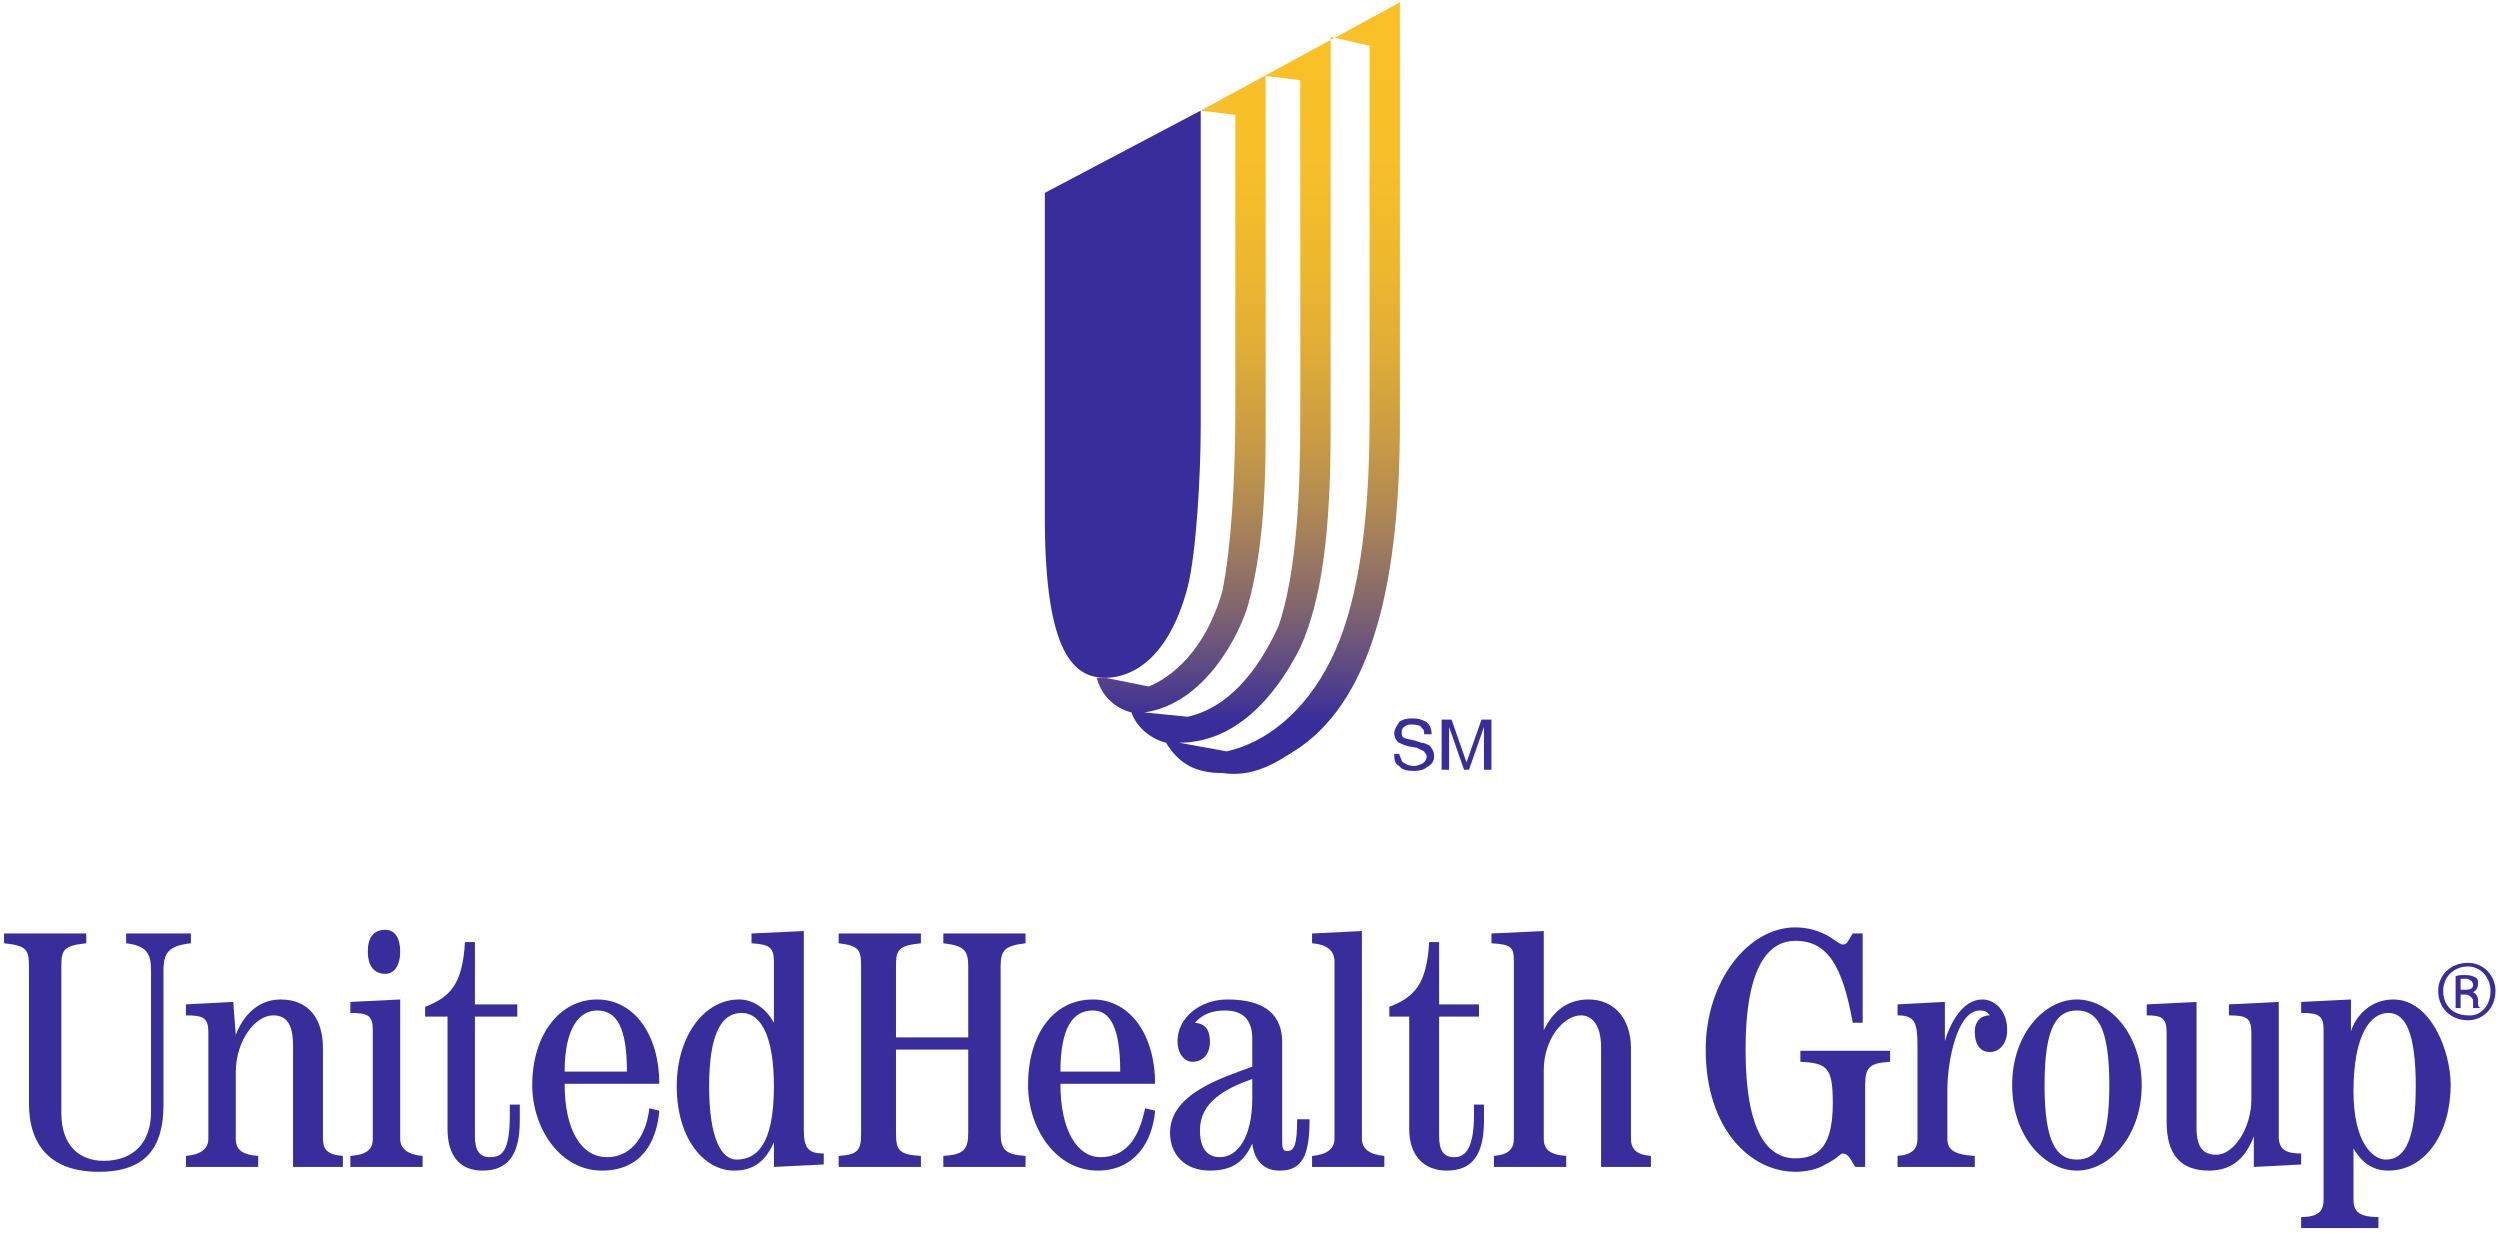
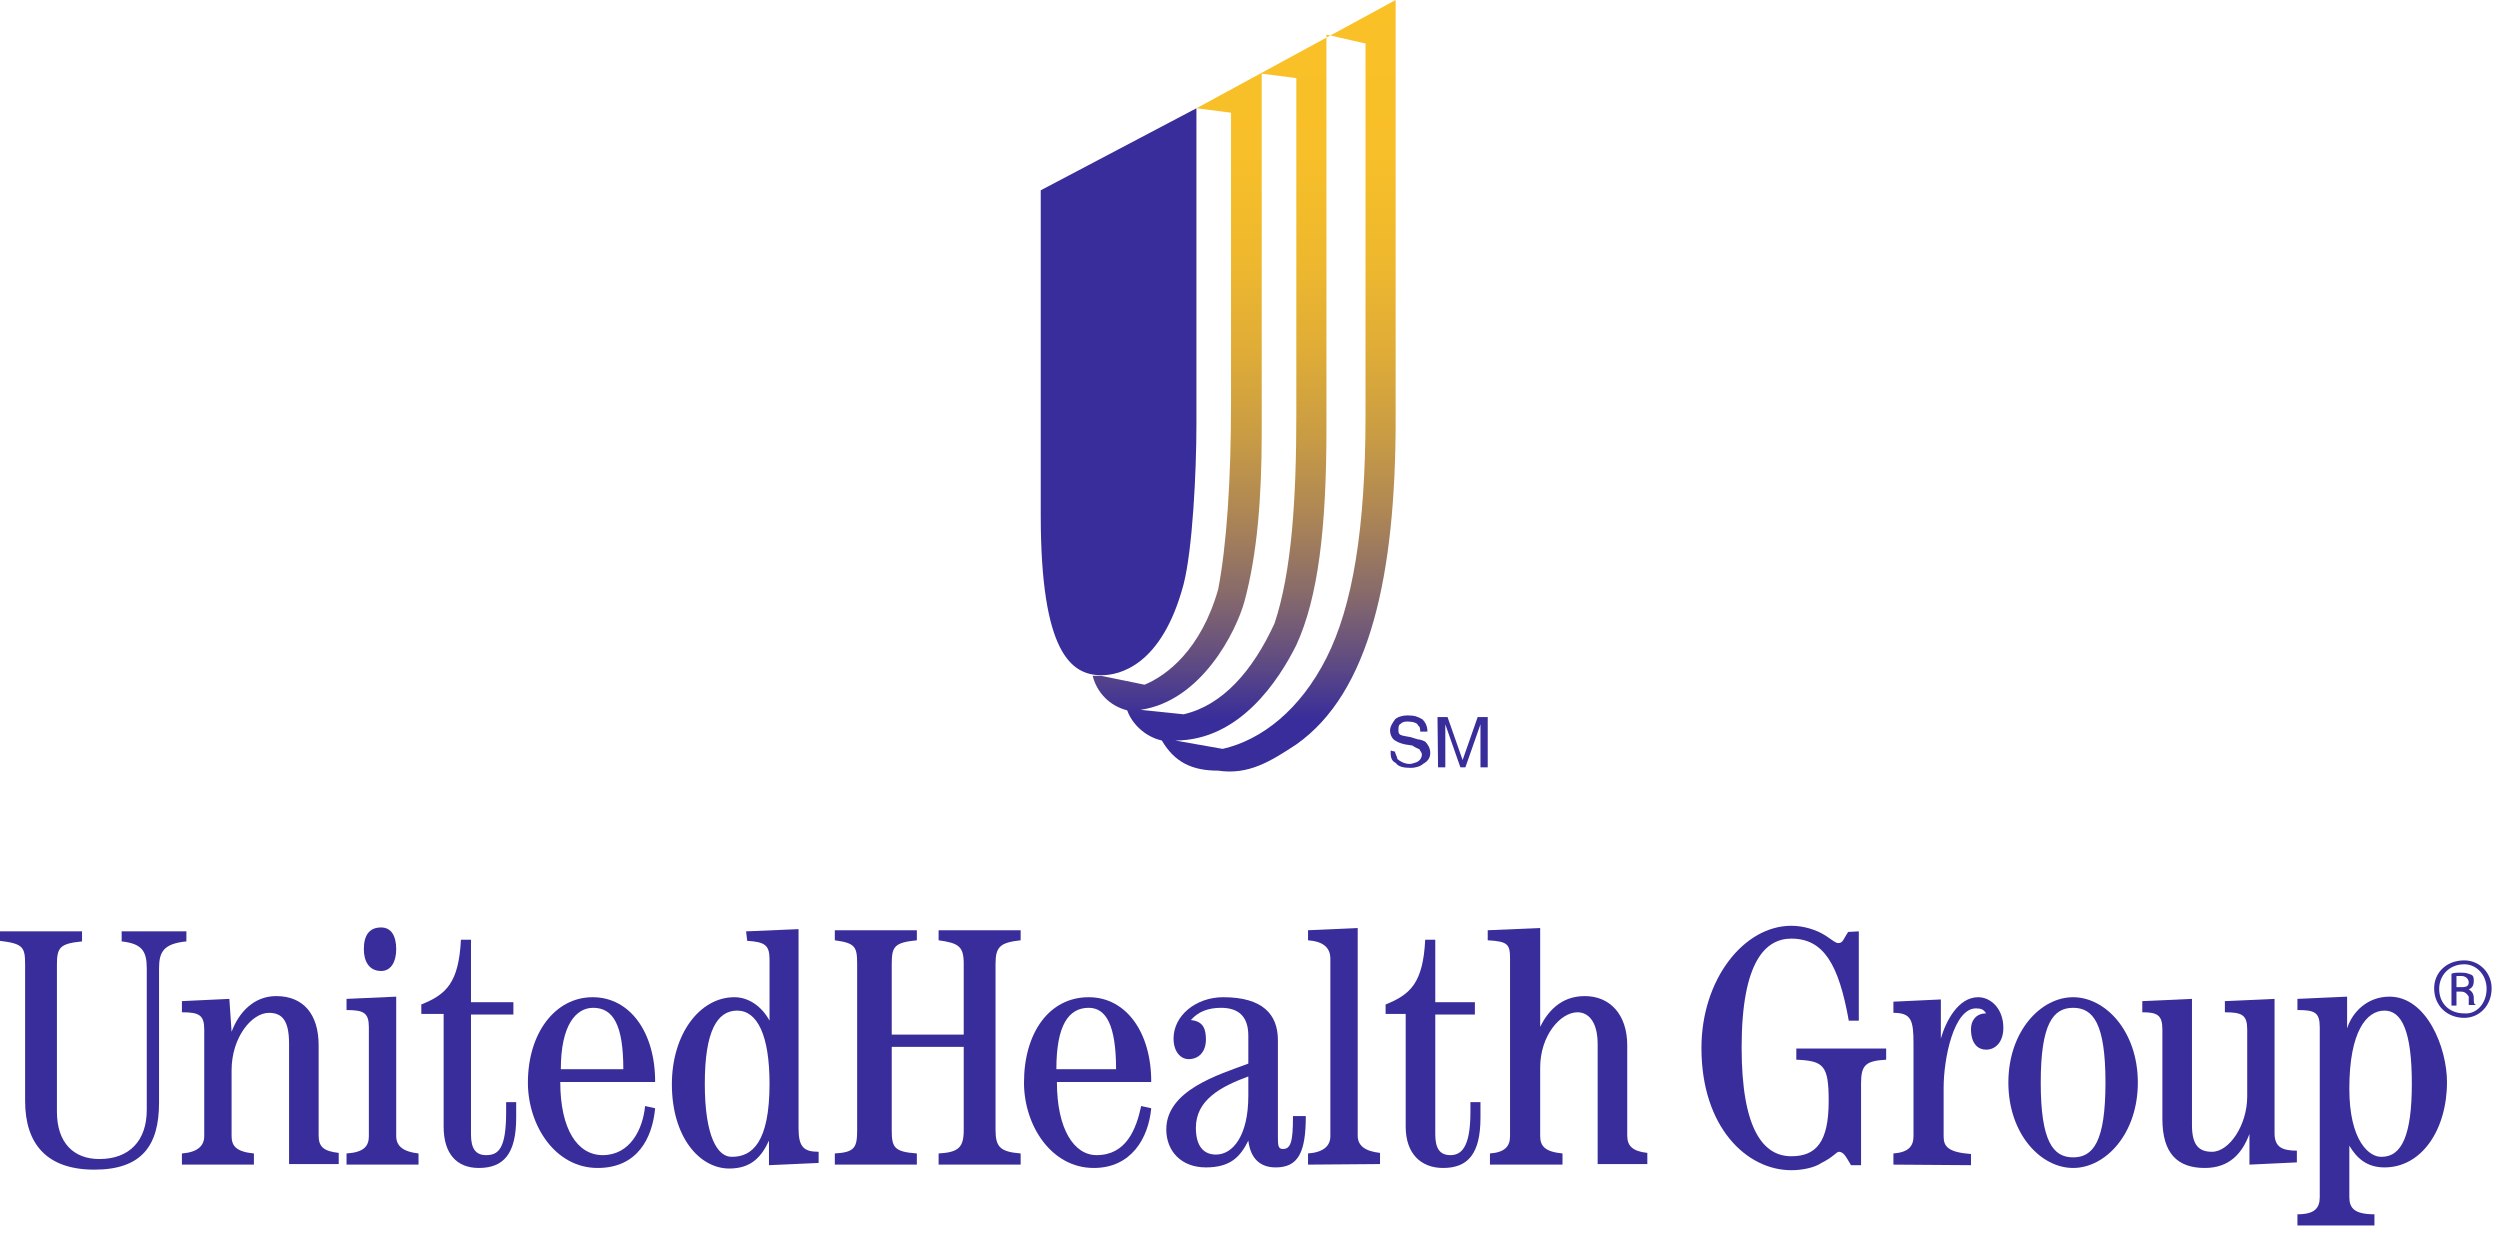
- <svg xmlns="http://www.w3.org/2000/svg" version="1.0" width="448" height="221" viewBox="-0.727 -0.419 448 221" id="svg2" xml:space="preserve">
-   <defs id="defs4">
- 	</defs>
+ <svg xmlns="http://www.w3.org/2000/svg" version="1.1" id="svg2" x="0px" y="0px" viewBox="0 0 448 221" style="enable-background:new 0 0 448 221;" xml:space="preserve">
+   <style type="text/css">
+ 	.st0{fill:#382D9A;}
+ 	.st1{fill:url(#path71_1_);}
+ </style>
  <g id="g6">
    <g id="g8">
-       <path d="M 440.216,176.938 L 441.108,176.938 C 442.001,176.938 442.448,176.719 442.448,176.06 C 442.448,175.622 442.001,174.966 441.108,174.966 C 440.661,174.966 440.661,174.966 440.216,174.966 L 440.216,176.938 M 440.216,180.223 L 439.32,180.223 L 439.32,174.529 C 439.767,174.31 440.216,174.31 441.107,174.31 C 442,174.31 442.447,174.529 442.895,174.748 C 443.339,174.967 443.339,175.404 443.339,175.842 C 443.339,176.72 442.895,177.157 442.446,177.376 C 442.894,177.595 443.339,178.032 443.339,178.907 C 443.339,179.786 443.339,180.005 443.786,180.223 L 442.446,180.223 C 442.446,180.004 442.446,179.567 442.446,178.688 C 441.999,178.032 441.554,177.813 441.106,177.813 L 440.214,177.813 L 440.214,180.223 L 440.216,180.223 z M 441.556,172.775 C 438.876,172.775 437.092,174.747 437.092,177.156 C 437.092,179.785 438.876,181.535 441.556,181.535 C 443.787,181.754 445.576,179.785 445.576,177.156 C 445.575,174.747 443.787,172.775 441.556,172.775 z M 441.556,172.119 C 444.236,172.119 446.464,174.309 446.464,177.156 C 446.464,180.222 444.235,182.414 441.556,182.414 C 438.432,182.414 436.197,180.223 436.197,177.156 C 436.196,174.31 438.432,172.119 441.556,172.119 z " style="fill:#382d9a" id="path10" />
-       <path d="M 0,166.861 L 14.733,166.861 L 14.733,168.615 C 10.715,169.053 10.267,169.709 10.267,172.775 L 10.267,199.058 C 10.267,204.753 13.393,207.6 17.857,207.6 C 23.214,207.6 26.34,204.312 26.34,198.836 L 26.34,173.434 C 26.34,170.365 25.448,169.052 21.876,168.615 L 21.876,166.861 L 33.483,166.861 L 33.483,168.615 C 29.465,169.053 28.571,170.365 28.571,173.434 L 28.571,197.524 C 28.571,205.191 25.447,209.569 16.964,209.569 C 8.481,209.569 4.463,204.972 4.463,197.305 L 4.463,172.775 C 4.463,169.709 4.017,169.052 -0.001,168.615 L -0.001,166.861" style="fill:#382d9a" id="path12" />
-       <path d="M 32.592,208.694 L 32.592,206.722 C 35.27,206.503 36.61,205.409 36.61,203.656 L 36.61,184.601 C 36.61,181.972 35.716,181.535 32.592,181.535 L 32.592,179.566 L 41.074,179.125 L 41.521,185.042 C 42.859,181.535 45.539,178.688 49.557,178.688 C 54.468,178.688 57.146,181.973 57.146,187.449 L 57.146,203.657 C 57.146,205.63 58.04,206.505 60.718,206.723 L 60.718,208.695 L 51.788,208.695 L 51.788,187.011 C 51.788,182.852 50.45,181.535 48.217,181.535 C 45.091,181.535 41.521,185.917 41.521,191.83 L 41.521,203.656 C 41.521,205.41 42.414,206.504 45.539,206.722 L 45.539,208.694 L 32.592,208.694" style="fill:#382d9a" id="path14" />
-       <path d="M 70.988,170.146 C 70.988,172.337 70.094,174.09 68.308,174.09 C 66.076,174.09 65.184,172.337 65.184,170.146 C 65.184,167.74 66.076,166.205 68.308,166.205 C 70.094,166.205 70.988,167.74 70.988,170.146 M 62.059,208.694 L 62.059,206.722 C 65.185,206.503 66.077,205.409 66.077,203.656 L 66.077,184.164 C 66.077,181.535 65.185,181.098 62.059,181.098 L 62.059,179.125 L 70.989,178.687 L 70.989,203.656 C 70.989,205.41 72.329,206.504 75.007,206.722 L 75.007,208.694 L 62.059,208.694 z " style="fill:#382d9a" id="path16" />
-       <path d="M 84.381,168.396 L 84.381,179.566 L 91.97,179.566 L 91.97,181.754 L 84.381,181.754 L 84.381,203.219 C 84.381,205.848 85.275,206.942 87.061,206.942 C 89.293,206.942 90.633,205.848 90.633,199.278 L 90.633,197.525 L 92.419,197.525 L 92.419,200.372 C 92.419,206.724 90.185,209.351 85.721,209.351 C 81.703,209.351 79.47,206.723 79.47,201.907 L 79.47,181.755 L 75.452,181.755 L 75.452,180.005 C 79.917,178.251 82.149,176.061 82.596,168.398 L 84.381,168.398" style="fill:#382d9a" id="path18" />
-       <path d="M 117.419,193.803 C 117.419,185.042 112.955,178.688 106.257,178.688 C 99.562,178.688 94.65,185.042 94.65,194.022 C 94.65,201.684 99.562,209.351 107.151,209.351 C 114.295,209.351 116.973,204.094 117.419,198.619 L 115.635,198.181 C 115.187,202.344 112.955,206.942 108.044,206.942 C 103.58,206.942 100.454,202.344 100.454,193.803 L 117.419,193.803 M 100.454,191.611 C 100.454,183.726 103.134,180.66 106.258,180.66 C 109.83,180.66 111.616,183.726 111.616,191.611 L 100.454,191.611 z " style="fill:#382d9a" id="path20" />
-       <path d="M 133.94,168.615 C 137.064,168.834 137.958,169.271 137.958,171.9 L 137.958,182.851 C 136.618,180.441 134.386,178.687 131.707,178.687 C 125.457,178.687 120.545,185.26 120.545,194.24 C 120.545,203.656 125.457,209.35 130.815,209.35 C 134.833,209.35 136.619,207.16 137.959,204.312 L 137.959,208.694 L 146.889,208.256 L 146.889,206.284 C 144.209,206.284 143.317,205.409 143.317,202.124 L 143.317,166.423 L 133.942,166.861 L 133.942,168.615 M 126.349,194.24 C 126.349,184.82 128.583,181.097 132.155,181.097 C 135.727,181.097 137.959,185.479 137.959,194.24 C 137.959,204.754 134.833,207.379 131.262,207.379 C 128.583,207.379 126.349,203.656 126.349,194.24 z " style="fill:#382d9a" id="path22" />
-       <path d="M 149.565,208.694 L 149.565,206.722 C 153.137,206.503 153.583,205.628 153.583,202.562 L 153.583,172.775 C 153.583,169.709 153.137,169.052 149.565,168.615 L 149.565,166.861 L 164.298,166.861 L 164.298,168.615 C 160.28,169.053 159.834,169.709 159.834,172.775 L 159.834,185.479 L 172.781,185.479 L 172.781,172.775 C 172.781,169.709 171.888,169.052 168.317,168.615 L 168.317,166.861 L 183.05,166.861 L 183.05,168.615 C 179.478,169.053 178.585,169.709 178.585,172.775 L 178.585,202.562 C 178.585,205.628 179.479,206.503 183.05,206.722 L 183.05,208.694 L 168.317,208.694 L 168.317,206.722 C 171.888,206.503 172.781,205.628 172.781,202.562 L 172.781,187.67 L 159.834,187.67 L 159.834,202.563 C 159.834,205.629 160.28,206.504 164.298,206.723 L 164.298,208.695 L 149.565,208.695" style="fill:#382d9a" id="path24" />
-       <path d="M 206.268,193.803 C 206.268,185.042 201.803,178.688 195.105,178.688 C 187.961,178.688 183.498,185.042 183.498,194.022 C 183.498,201.684 188.41,209.351 195.999,209.351 C 202.697,209.351 205.821,204.094 206.268,198.619 L 204.482,198.181 C 203.588,202.344 201.802,206.942 196.444,206.942 C 192.426,206.942 189.3,202.344 189.3,193.803 L 206.268,193.803 M 189.301,191.611 C 189.301,183.726 191.533,180.66 195.105,180.66 C 198.231,180.66 200.017,183.726 200.017,191.611 L 189.301,191.611 z " style="fill:#382d9a" id="path26" />
-       <path d="M 231.717,200.152 C 231.717,204.535 231.269,205.847 229.931,205.847 C 229.037,205.847 229.037,205.191 229.037,203.437 L 229.037,186.354 C 229.037,181.753 226.359,178.687 219.215,178.687 C 214.304,178.687 210.286,181.972 210.286,186.135 C 210.286,188.544 211.626,189.857 212.964,189.857 C 214.75,189.857 216.089,188.544 216.089,186.354 C 216.089,184.601 215.643,183.07 213.409,182.851 C 214.749,181.316 216.534,180.66 218.767,180.66 C 221.892,180.66 223.678,182.195 223.678,185.698 L 223.678,190.736 C 218.321,192.705 208.945,195.552 208.945,202.562 C 208.945,206.503 211.625,209.35 216.089,209.35 C 220.553,209.35 222.339,207.378 223.678,204.535 C 224.124,207.819 225.91,209.35 228.59,209.35 C 232.608,209.35 233.947,206.722 233.947,200.152 L 231.717,200.152 M 223.679,196.431 C 223.679,203.438 221.001,206.942 217.875,206.942 C 215.644,206.942 214.304,205.411 214.304,202.126 C 214.304,197.088 218.768,194.679 223.679,192.925 L 223.679,196.431 z " style="fill:#382d9a" id="path28" />
-       <path d="M 234.395,208.694 L 234.395,206.722 C 237.075,206.503 238.413,205.409 238.413,203.656 L 238.413,171.9 C 238.413,169.927 237.075,168.834 234.395,168.615 L 234.395,166.861 L 243.325,166.423 L 243.325,203.655 C 243.325,205.409 244.665,206.503 247.343,206.721 L 247.343,208.693 L 234.395,208.693" style="fill:#382d9a" id="path30" />
-       <path d="M 257.165,168.396 L 257.165,179.566 L 264.309,179.566 L 264.309,181.754 L 257.165,181.754 L 257.165,203.219 C 257.165,205.848 258.057,206.942 259.843,206.942 C 261.629,206.942 263.414,205.848 263.414,199.278 L 263.414,197.525 L 265.2,197.525 L 265.2,200.372 C 265.2,206.724 262.969,209.351 258.503,209.351 C 254.485,209.351 251.807,206.723 251.807,201.907 L 251.807,181.755 L 248.236,181.755 L 248.236,180.005 C 252.7,178.251 254.932,176.061 255.38,168.398 L 257.165,168.398" style="fill:#382d9a" id="path32" />
-       <path d="M 266.986,208.694 L 266.986,206.722 C 269.666,206.503 270.558,205.409 270.558,203.656 L 270.558,171.9 C 270.558,169.271 270.112,168.834 266.539,168.615 L 266.539,166.861 L 275.915,166.423 L 275.915,184.163 C 277.255,181.534 279.486,178.686 283.95,178.686 C 288.416,178.686 291.542,181.971 291.542,187.447 L 291.542,203.655 C 291.542,205.409 292.434,206.503 295.113,206.721 L 295.113,208.693 L 286.184,208.693 L 286.184,187.228 C 286.184,183.069 284.398,181.534 282.612,181.534 C 279.486,181.534 275.915,185.697 275.915,191.391 L 275.915,203.655 C 275.915,205.409 276.809,206.503 279.933,206.721 L 279.933,208.693 L 266.986,208.693" style="fill:#382d9a" id="path34" />
-       <path d="M 333.064,166.861 L 333.064,182.851 L 331.278,182.851 C 329.492,172.775 326.812,168.177 321.008,168.177 C 316.542,168.177 312.079,172.118 312.079,187.669 C 312.079,202.562 316.097,207.159 321.008,207.159 C 325.472,207.159 327.706,204.534 327.706,197.305 C 327.706,190.954 326.811,190.076 321.9,189.857 L 321.9,187.888 L 337.973,187.888 L 337.973,189.857 C 334.401,190.076 333.508,190.736 333.508,194.021 L 333.508,208.694 L 331.723,208.694 C 330.828,207.16 330.383,206.285 329.491,206.285 C 329.044,206.285 328.597,207.16 326.366,208.257 C 325.026,209.132 322.794,209.57 321.008,209.57 C 312.971,209.57 304.935,201.907 304.935,187.671 C 304.935,175.404 312.525,165.766 321.008,165.766 C 323.24,165.766 325.472,166.425 327.258,167.523 C 328.598,168.398 329.044,168.836 329.491,168.836 C 330.384,168.836 330.384,168.18 331.277,166.863 L 333.064,166.863" style="fill:#382d9a" id="path36" />
-       <path d="M 339.314,208.694 L 339.314,206.722 C 341.994,206.503 342.885,205.409 342.885,203.656 L 342.885,187.01 C 342.885,182.851 342.439,181.534 339.314,181.534 L 339.314,179.565 L 347.796,179.124 L 347.796,186.135 C 348.689,183.07 350.921,178.687 354.492,178.687 C 356.725,178.687 358.958,180.66 358.958,184.164 C 358.958,186.573 357.618,188.107 355.832,188.107 C 354.492,188.107 353.154,187.229 353.154,184.382 C 353.154,182.851 354.046,181.534 355.832,181.534 C 355.386,180.878 354.94,180.659 354.046,180.659 C 350.028,180.659 348.242,189.638 348.242,194.895 L 348.242,203.655 C 348.242,205.409 349.135,206.503 353.154,206.721 L 353.154,208.693 L 339.314,208.693" style="fill:#382d9a" id="path38" />
-       <path d="M 359.851,194.021 C 359.851,203.218 365.657,209.35 371.46,209.35 C 377.263,209.35 383.067,203.218 383.067,194.021 C 383.067,184.82 377.263,178.687 371.46,178.687 C 365.657,178.687 359.851,184.82 359.851,194.021 M 365.656,194.021 C 365.656,183.507 367.888,180.66 371.46,180.66 C 375.032,180.66 377.264,183.508 377.264,194.021 C 377.264,204.534 375.032,207.378 371.46,207.378 C 367.888,207.378 365.656,204.535 365.656,194.021 z " style="fill:#382d9a" id="path40" />
-       <path d="M 411.642,208.257 L 403.159,208.695 L 403.159,203.219 C 401.819,206.723 399.587,209.351 395.124,209.351 C 390.212,209.351 387.532,206.723 387.532,200.59 L 387.532,184.602 C 387.532,181.973 386.639,181.536 383.964,181.536 L 383.964,179.567 L 392.892,179.126 L 392.892,201.685 C 392.892,205.412 394.232,206.505 396.464,206.505 C 399.587,206.505 402.715,201.685 402.715,196.651 L 402.715,184.603 C 402.715,181.974 401.819,181.537 398.695,181.537 L 398.695,179.568 L 407.623,179.127 L 407.623,203.221 C 407.623,205.631 408.963,206.287 411.643,206.287 L 411.643,208.257" style="fill:#382d9a" id="path42" />
-       <path d="M 425.484,219.646 L 425.484,217.674 C 421.909,217.674 421.017,216.58 421.017,214.608 L 421.017,205.411 C 422.357,207.601 424.144,209.351 427.268,209.351 C 433.964,209.351 438.431,202.563 438.431,194.022 C 438.431,187.889 434.856,178.688 428.16,178.688 C 424.144,178.688 421.465,181.536 420.569,184.383 L 420.569,178.688 L 411.641,179.126 L 411.641,181.099 C 414.765,181.099 415.661,181.537 415.661,184.165 L 415.661,214.608 C 415.661,216.581 414.765,217.674 411.641,217.674 L 411.641,219.646 L 425.484,219.646 M 421.018,195.115 C 421.018,184.82 424.145,181.097 427.269,181.097 C 430.393,181.097 432.177,184.82 432.177,194.24 C 432.177,203.437 430.393,207.379 426.821,207.379 C 424.589,207.379 421.018,204.535 421.018,195.115 z " style="fill:#382d9a" id="path44" />
-       <path d="M 250.021,134.668 C 250.021,135.106 250.466,135.543 250.466,135.981 C 250.912,136.419 251.806,136.856 252.698,136.856 C 253.144,136.856 253.592,136.637 253.592,136.637 C 254.485,136.418 254.931,135.762 254.931,135.106 C 254.931,134.668 254.485,134.45 254.485,134.231 C 254.039,134.012 253.592,133.793 253.145,133.571 L 251.806,133.352 C 250.912,133.133 250.466,132.914 250.021,132.696 C 249.573,132.477 249.126,131.818 249.126,130.943 C 249.126,130.287 249.572,129.63 250.021,128.974 C 250.466,128.536 251.359,128.318 252.252,128.318 C 253.592,128.318 254.038,128.537 254.931,128.974 C 255.378,129.412 255.825,130.068 255.825,131.162 L 254.485,131.162 C 254.485,130.724 254.485,130.287 254.039,130.068 C 254.039,129.63 253.145,129.412 252.253,129.412 C 251.807,129.412 251.359,129.412 250.913,129.85 C 250.467,130.069 250.467,130.506 250.467,130.944 C 250.467,131.382 250.467,131.6 250.913,131.819 C 251.359,132.038 251.807,132.038 252.699,132.259 L 254.039,132.697 C 254.485,132.697 254.932,132.916 255.379,133.135 C 255.825,133.573 256.272,134.233 256.272,135.108 C 256.272,135.983 255.826,136.639 254.932,137.077 C 254.486,137.515 253.593,137.733 252.7,137.733 C 251.36,137.733 250.468,137.514 250.022,136.858 C 249.127,136.42 249.127,135.545 249.127,134.67 L 250.021,134.67" style="fill:#382d9a" id="path46" />
-       <path d="M 257.611,128.536 L 259.396,128.536 L 262.074,136.199 L 264.754,128.536 L 266.54,128.536 L 266.54,137.512 L 265.2,137.512 L 265.2,132.258 C 265.2,132.036 265.2,131.818 265.2,131.38 C 265.2,130.942 265.2,130.505 265.2,129.849 L 262.522,137.512 L 261.628,137.512 L 258.95,129.849 L 258.95,130.287 C 258.95,130.506 258.95,130.725 258.95,131.162 C 258.95,131.599 258.95,132.037 258.95,132.259 L 258.95,137.513 L 257.61,137.513 L 257.61,128.536" style="fill:#382d9a" id="path48" />
+       <path id="path10" class="st0" d="M440.2,176.9h0.9c0.9,0,1.3-0.2,1.3-0.9c0-0.4-0.4-1.1-1.3-1.1c-0.4,0-0.4,0-0.9,0V176.9     M440.2,180.2h-0.9v-5.7c0.4-0.2,0.9-0.2,1.8-0.2c0.9,0,1.3,0.2,1.8,0.4c0.4,0.2,0.4,0.7,0.4,1.1c0,0.9-0.4,1.3-0.9,1.5    c0.4,0.2,0.9,0.7,0.9,1.5c0,0.9,0,1.1,0.4,1.3h-1.3c0-0.2,0-0.7,0-1.5c-0.4-0.7-0.9-0.9-1.3-0.9h-0.9L440.2,180.2L440.2,180.2z     M441.6,172.8c-2.7,0-4.5,2-4.5,4.4c0,2.6,1.8,4.4,4.5,4.4c2.2,0.2,4-1.8,4-4.4C445.6,174.7,443.8,172.8,441.6,172.8z     M441.6,172.1c2.7,0,4.9,2.2,4.9,5c0,3.1-2.2,5.3-4.9,5.3c-3.1,0-5.4-2.2-5.4-5.3C436.2,174.3,438.4,172.1,441.6,172.1z" />
+       <path id="path12" class="st0" d="M0,166.9h14.7v1.8c-4,0.4-4.5,1.1-4.5,4.2v26.3c0,5.7,3.1,8.5,7.6,8.5c5.4,0,8.5-3.3,8.5-8.8    v-25.4c0-3.1-0.9-4.4-4.5-4.8v-1.8h11.6v1.8c-4,0.4-4.9,1.8-4.9,4.8v24.1c0,7.7-3.1,12-11.6,12S4.5,205,4.5,197.3v-24.5    c0-3.1-0.4-3.7-4.5-4.2L0,166.9" />
+       <path id="path14" class="st0" d="M32.6,208.7v-2c2.7-0.2,4-1.3,4-3.1v-19.1c0-2.6-0.9-3.1-4-3.1v-2l8.5-0.4l0.4,5.9    c1.3-3.5,4-6.4,8-6.4c4.9,0,7.6,3.3,7.6,8.8v16.2c0,2,0.9,2.8,3.6,3.1v2h-8.9V187c0-4.2-1.3-5.5-3.6-5.5c-3.1,0-6.7,4.4-6.7,10.3    v11.8c0,1.8,0.9,2.8,4,3.1v2H32.6" />
+       <path id="path16" class="st0" d="M71,170.1c0,2.2-0.9,3.9-2.7,3.9c-2.2,0-3.1-1.8-3.1-3.9c0-2.4,0.9-3.9,3.1-3.9    C70.1,166.2,71,167.7,71,170.1 M62.1,208.7v-2c3.1-0.2,4-1.3,4-3.1v-19.5c0-2.6-0.9-3.1-4-3.1v-2l8.9-0.4v25c0,1.8,1.3,2.8,4,3.1    v2H62.1z" />
+       <path id="path18" class="st0" d="M84.4,168.4v11.2H92v2.2h-7.6v21.5c0,2.6,0.9,3.7,2.7,3.7c2.2,0,3.6-1.1,3.6-7.7v-1.8h1.8v2.8    c0,6.4-2.2,9-6.7,9c-4,0-6.3-2.6-6.3-7.4v-20.2h-4V180c4.5-1.8,6.7-3.9,7.1-11.6L84.4,168.4" />
+       <path id="path20" class="st0" d="M117.4,193.8c0-8.8-4.5-15.1-11.2-15.1c-6.7,0-11.6,6.4-11.6,15.3c0,7.7,4.9,15.3,12.5,15.3    c7.1,0,9.8-5.3,10.3-10.7l-1.8-0.4c-0.4,4.2-2.7,8.8-7.6,8.8c-4.5,0-7.6-4.6-7.6-13.1H117.4 M100.5,191.6c0-7.9,2.7-11,5.8-11    c3.6,0,5.4,3.1,5.4,11H100.5z" />
+       <path id="path22" class="st0" d="M133.9,168.6c3.1,0.2,4,0.7,4,3.3v11c-1.3-2.4-3.6-4.2-6.3-4.2c-6.2,0-11.2,6.6-11.2,15.6    c0,9.4,4.9,15.1,10.3,15.1c4,0,5.8-2.2,7.1-5v4.4l8.9-0.4v-2c-2.7,0-3.6-0.9-3.6-4.2v-35.7l-9.4,0.4L133.9,168.6 M126.3,194.2    c0-9.4,2.2-13.1,5.8-13.1s5.8,4.4,5.8,13.1c0,10.5-3.1,13.1-6.7,13.1C128.6,207.4,126.3,203.7,126.3,194.2z" />
+       <path id="path24" class="st0" d="M149.6,208.7v-2c3.6-0.2,4-1.1,4-4.2v-29.8c0-3.1-0.4-3.7-4-4.2v-1.8h14.7v1.8    c-4,0.4-4.5,1.1-4.5,4.2v12.7h12.9v-12.7c0-3.1-0.9-3.7-4.5-4.2v-1.8h14.7v1.8c-3.6,0.4-4.5,1.1-4.5,4.2v29.8    c0,3.1,0.9,3.9,4.5,4.2v2h-14.7v-2c3.6-0.2,4.5-1.1,4.5-4.2v-14.9h-12.9v14.9c0,3.1,0.4,3.9,4.5,4.2v2L149.6,208.7" />
+       <path id="path26" class="st0" d="M206.3,193.8c0-8.8-4.5-15.1-11.2-15.1c-7.1,0-11.6,6.4-11.6,15.3c0,7.7,4.9,15.3,12.5,15.3    c6.7,0,9.8-5.3,10.3-10.7l-1.8-0.4c-0.9,4.2-2.7,8.8-8,8.8c-4,0-7.1-4.6-7.1-13.1H206.3 M189.3,191.6c0-7.9,2.2-11,5.8-11    c3.1,0,4.9,3.1,4.9,11H189.3z" />
+       <path id="path28" class="st0" d="M231.7,200.2c0,4.4-0.4,5.7-1.8,5.7c-0.9,0-0.9-0.7-0.9-2.4v-17.1c0-4.6-2.7-7.7-9.8-7.7    c-4.9,0-8.9,3.3-8.9,7.4c0,2.4,1.3,3.7,2.7,3.7c1.8,0,3.1-1.3,3.1-3.5c0-1.8-0.4-3.3-2.7-3.5c1.3-1.5,3.1-2.2,5.4-2.2    c3.1,0,4.9,1.5,4.9,5v5c-5.4,2-14.7,4.8-14.7,11.8c0,3.9,2.7,6.8,7.1,6.8c4.5,0,6.2-2,7.6-4.8c0.4,3.3,2.2,4.8,4.9,4.8    c4,0,5.4-2.6,5.4-9.2H231.7 M223.7,196.4c0,7-2.7,10.5-5.8,10.5c-2.2,0-3.6-1.5-3.6-4.8c0-5,4.5-7.4,9.4-9.2V196.4z" />
+       <path id="path30" class="st0" d="M234.4,208.7v-2c2.7-0.2,4-1.3,4-3.1v-31.8c0-2-1.3-3.1-4-3.3v-1.8l8.9-0.4v37.2    c0,1.8,1.3,2.8,4,3.1v2L234.4,208.7" />
+       <path id="path32" class="st0" d="M257.2,168.4v11.2h7.1v2.2h-7.1v21.5c0,2.6,0.9,3.7,2.7,3.7c1.8,0,3.6-1.1,3.6-7.7v-1.8h1.8v2.8    c0,6.4-2.2,9-6.7,9c-4,0-6.7-2.6-6.7-7.4v-20.2h-3.6V180c4.5-1.8,6.7-3.9,7.1-11.6L257.2,168.4" />
+       <path id="path34" class="st0" d="M267,208.7v-2c2.7-0.2,3.6-1.3,3.6-3.1v-31.8c0-2.6-0.4-3.1-4-3.3v-1.8l9.4-0.4v17.7    c1.3-2.6,3.6-5.5,8-5.5c4.5,0,7.6,3.3,7.6,8.8v16.2c0,1.8,0.9,2.8,3.6,3.1v2h-8.9v-21.5c0-4.2-1.8-5.7-3.6-5.7    c-3.1,0-6.7,4.2-6.7,9.9v12.3c0,1.8,0.9,2.8,4,3.1v2L267,208.7" />
+       <path id="path36" class="st0" d="M333.1,166.9v16h-1.8c-1.8-10.1-4.5-14.7-10.3-14.7c-4.5,0-8.9,3.9-8.9,19.5    c0,14.9,4,19.5,8.9,19.5c4.5,0,6.7-2.6,6.7-9.9c0-6.4-0.9-7.2-5.8-7.4v-2H338v2c-3.6,0.2-4.5,0.9-4.5,4.2v14.7h-1.8    c-0.9-1.5-1.3-2.4-2.2-2.4c-0.4,0-0.9,0.9-3.1,2c-1.3,0.9-3.6,1.3-5.4,1.3c-8,0-16.1-7.7-16.1-21.9c0-12.3,7.6-21.9,16.1-21.9    c2.2,0,4.5,0.7,6.2,1.8c1.3,0.9,1.8,1.3,2.2,1.3c0.9,0,0.9-0.7,1.8-2L333.1,166.9" />
+       <path id="path38" class="st0" d="M339.3,208.7v-2c2.7-0.2,3.6-1.3,3.6-3.1V187c0-4.2-0.4-5.5-3.6-5.5v-2l8.5-0.4v7    c0.9-3.1,3.1-7.4,6.7-7.4c2.2,0,4.5,2,4.5,5.5c0,2.4-1.3,3.9-3.1,3.9c-1.3,0-2.7-0.9-2.7-3.7c0-1.5,0.9-2.8,2.7-2.8    c-0.4-0.7-0.9-0.9-1.8-0.9c-4,0-5.8,9-5.8,14.2v8.8c0,1.8,0.9,2.8,4.9,3.1v2L339.3,208.7" />
+       <path id="path40" class="st0" d="M359.9,194c0,9.2,5.8,15.3,11.6,15.3c5.8,0,11.6-6.1,11.6-15.3c0-9.2-5.8-15.3-11.6-15.3    C365.7,178.7,359.9,184.8,359.9,194 M365.7,194c0-10.5,2.2-13.4,5.8-13.4c3.6,0,5.8,2.8,5.8,13.4s-2.2,13.4-5.8,13.4    C367.9,207.4,365.7,204.5,365.7,194z" />
+       <path id="path42" class="st0" d="M411.6,208.3l-8.5,0.4v-5.5c-1.3,3.5-3.6,6.1-8,6.1c-4.9,0-7.6-2.6-7.6-8.8v-16    c0-2.6-0.9-3.1-3.6-3.1v-2l8.9-0.4v22.6c0,3.7,1.3,4.8,3.6,4.8c3.1,0,6.3-4.8,6.3-9.9v-12c0-2.6-0.9-3.1-4-3.1v-2l8.9-0.4v24.1    c0,2.4,1.3,3.1,4,3.1L411.6,208.3" />
+       <path id="path44" class="st0" d="M425.5,219.6v-2c-3.6,0-4.5-1.1-4.5-3.1v-9.2c1.3,2.2,3.1,3.9,6.3,3.9c6.7,0,11.2-6.8,11.2-15.3    c0-6.1-3.6-15.3-10.3-15.3c-4,0-6.7,2.8-7.6,5.7v-5.7l-8.9,0.4v2c3.1,0,4,0.4,4,3.1v30.4c0,2-0.9,3.1-4,3.1v2H425.5 M421,195.1    c0-10.3,3.1-14,6.3-14c3.1,0,4.9,3.7,4.9,13.1c0,9.2-1.8,13.1-5.4,13.1C424.6,207.4,421,204.5,421,195.1z" />
+       <path id="path46" class="st0" d="M250,134.7c0,0.4,0.4,0.9,0.4,1.3c0.4,0.4,1.3,0.9,2.2,0.9c0.4,0,0.9-0.2,0.9-0.2    c0.9-0.2,1.3-0.9,1.3-1.5c0-0.4-0.4-0.7-0.4-0.9c-0.4-0.2-0.9-0.4-1.3-0.7l-1.3-0.2c-0.9-0.2-1.3-0.4-1.8-0.7    c-0.4-0.2-0.9-0.9-0.9-1.8c0-0.7,0.4-1.3,0.9-2c0.4-0.4,1.3-0.7,2.2-0.7c1.3,0,1.8,0.2,2.7,0.7c0.4,0.4,0.9,1.1,0.9,2.2h-1.3    c0-0.4,0-0.9-0.4-1.1c0-0.4-0.9-0.7-1.8-0.7c-0.4,0-0.9,0-1.3,0.4c-0.4,0.2-0.4,0.7-0.4,1.1s0,0.7,0.4,0.9s0.9,0.2,1.8,0.4    l1.3,0.4c0.4,0,0.9,0.2,1.3,0.4c0.4,0.4,0.9,1.1,0.9,2s-0.4,1.5-1.3,2c-0.4,0.4-1.3,0.7-2.2,0.7c-1.3,0-2.2-0.2-2.7-0.9    c-0.9-0.4-0.9-1.3-0.9-2.2L250,134.7" />
+       <path id="path48" class="st0" d="M257.6,128.5h1.8l2.7,7.7l2.7-7.7h1.8v9h-1.3v-5.3c0-0.2,0-0.4,0-0.9c0-0.4,0-0.9,0-1.5l-2.7,7.7    h-0.9l-2.7-7.7v0.4c0,0.2,0,0.4,0,0.9s0,0.9,0,1.1v5.3h-1.3L257.6,128.5" />
    </g>
-     <path d="M 212.116,104.744 C 208.233,119.485 200.476,121.041 197.369,121.041 C 191.941,121.041 186.507,117.158 186.507,92.33 C 186.507,67.505 186.507,34.139 186.507,34.139 L 214.442,19.397 L 214.442,76.04 C 214.442,84.567 213.666,98.537 212.116,104.744 L 212.116,104.744 z " style="fill:#382d9a;fill-rule:evenodd" id="path50" />
-     <linearGradient x1="222.976" y1="138.26" x2="222.976" y2="0" id="XMLID_6_" gradientUnits="userSpaceOnUse">
-       <stop style="stop-color:#382d9a;stop-opacity:1" offset="0.067" id="stop53" />
-       <stop style="stop-color:#624d81;stop-opacity:1" offset="0.147" id="stop55" />
-       <stop style="stop-color:#8a6c69;stop-opacity:1" offset="0.237" id="stop57" />
-       <stop style="stop-color:#ad8655;stop-opacity:1" offset="0.333" id="stop59" />
-       <stop style="stop-color:#c99c44;stop-opacity:1" offset="0.435" id="stop61" />
-       <stop style="stop-color:#dfac37;stop-opacity:1" offset="0.543" id="stop63" />
-       <stop style="stop-color:#eeb82e;stop-opacity:1" offset="0.663" id="stop65" />
-       <stop style="stop-color:#f7bf29;stop-opacity:1" offset="0.8" id="stop67" />
-       <stop style="stop-color:#fac127;stop-opacity:1" offset="1" id="stop69" />
+     <path id="path50" class="st0" d="M212.1,104.7c-3.9,14.7-11.6,16.3-14.7,16.3c-5.4,0-10.9-3.9-10.9-28.7c0-24.8,0-58.2,0-58.2   l27.9-14.7V76C214.4,84.6,213.7,98.5,212.1,104.7L212.1,104.7z" />
+     <linearGradient id="path71_1_" gradientUnits="userSpaceOnUse" x1="222.977" y1="83.741" x2="222.977" y2="222" gradientTransform="matrix(1 0 0 -1 0 222)">
+       <stop offset="6.740000e-02" style="stop-color:#382D9A" />
+       <stop offset="0.147" style="stop-color:#624D81" />
+       <stop offset="0.237" style="stop-color:#8A6C69" />
+       <stop offset="0.333" style="stop-color:#AD8655" />
+       <stop offset="0.435" style="stop-color:#C99C44" />
+       <stop offset="0.543" style="stop-color:#DFAC37" />
+       <stop offset="0.662" style="stop-color:#EEB82E" />
+       <stop offset="0.8" style="stop-color:#F7BF29" />
+       <stop offset="1" style="stop-color:#FAC127" />
    </linearGradient>
-     <path d="M 214.442,19.397 L 220.646,20.171 L 220.646,72.16 C 220.646,86.122 219.874,97.764 218.32,105.519 C 215.22,116.381 209.008,121.04 205.132,122.595 L 197.37,121.04 L 197.37,121.04 C 196.596,121.04 195.82,121.04 195.82,121.04 C 196.595,124.144 198.925,126.468 202.028,127.247 C 202.804,129.574 205.132,131.901 208.234,132.678 C 210.563,136.554 213.667,138.109 218.32,138.109 C 223.755,138.885 227.633,136.554 232.286,133.458 C 245.479,124.145 250.134,103.192 250.134,75.26 L 250.134,0 L 214.442,19.397 L 214.442,19.397 z M 204.354,127.248 C 215.22,125.692 221.423,113.278 222.977,107.848 C 225.305,99.313 226.081,89.23 226.081,77.586 L 226.081,13.188 L 232.286,13.962 L 232.286,74.486 C 232.286,89.229 231.511,102.416 228.41,111.726 C 224.529,120.261 219.098,126.468 212.117,128.019 L 204.354,127.248 L 204.354,127.248 z M 244.701,74.486 C 244.701,94.657 242.373,108.623 237.72,117.933 C 233.063,127.247 226.08,132.678 219.097,134.226 L 210.562,132.678 C 222.2,132.678 229.18,121.812 232.285,115.605 C 236.166,107.071 237.72,94.657 237.72,76.812 L 237.72,6.2 L 244.701,7.762 L 244.701,74.486 L 244.701,74.486 z " style="fill:url(#XMLID_6_);fill-rule:evenodd" id="path71" />
+     <path id="path71" class="st1" d="M214.4,19.4l6.2,0.8v52c0,14-0.8,25.6-2.3,33.4c-3.1,10.9-9.3,15.5-13.2,17.1l-7.8-1.6l0,0   c-0.8,0-1.5,0-1.5,0c0.8,3.1,3.1,5.4,6.2,6.2c0.8,2.3,3.1,4.7,6.2,5.4c2.3,3.9,5.4,5.4,10.1,5.4c5.4,0.8,9.3-1.6,14-4.7   c13.2-9.3,17.8-30.3,17.8-58.2V0L214.4,19.4L214.4,19.4z M204.4,127.2c10.9-1.6,17.1-14,18.6-19.4c2.3-8.5,3.1-18.6,3.1-30.3V13.2   l6.2,0.8v60.5c0,14.7-0.8,27.9-3.9,37.2c-3.9,8.5-9.3,14.7-16.3,16.3L204.4,127.2L204.4,127.2z M244.7,74.5c0,20.2-2.3,34.1-7,43.4   c-4.7,9.3-11.6,14.7-18.6,16.3l-8.5-1.5c11.6,0,18.6-10.9,21.7-17.1c3.9-8.5,5.4-20.9,5.4-38.8V6.2l7,1.6V74.5L244.7,74.5z" />
  </g>
</svg>
